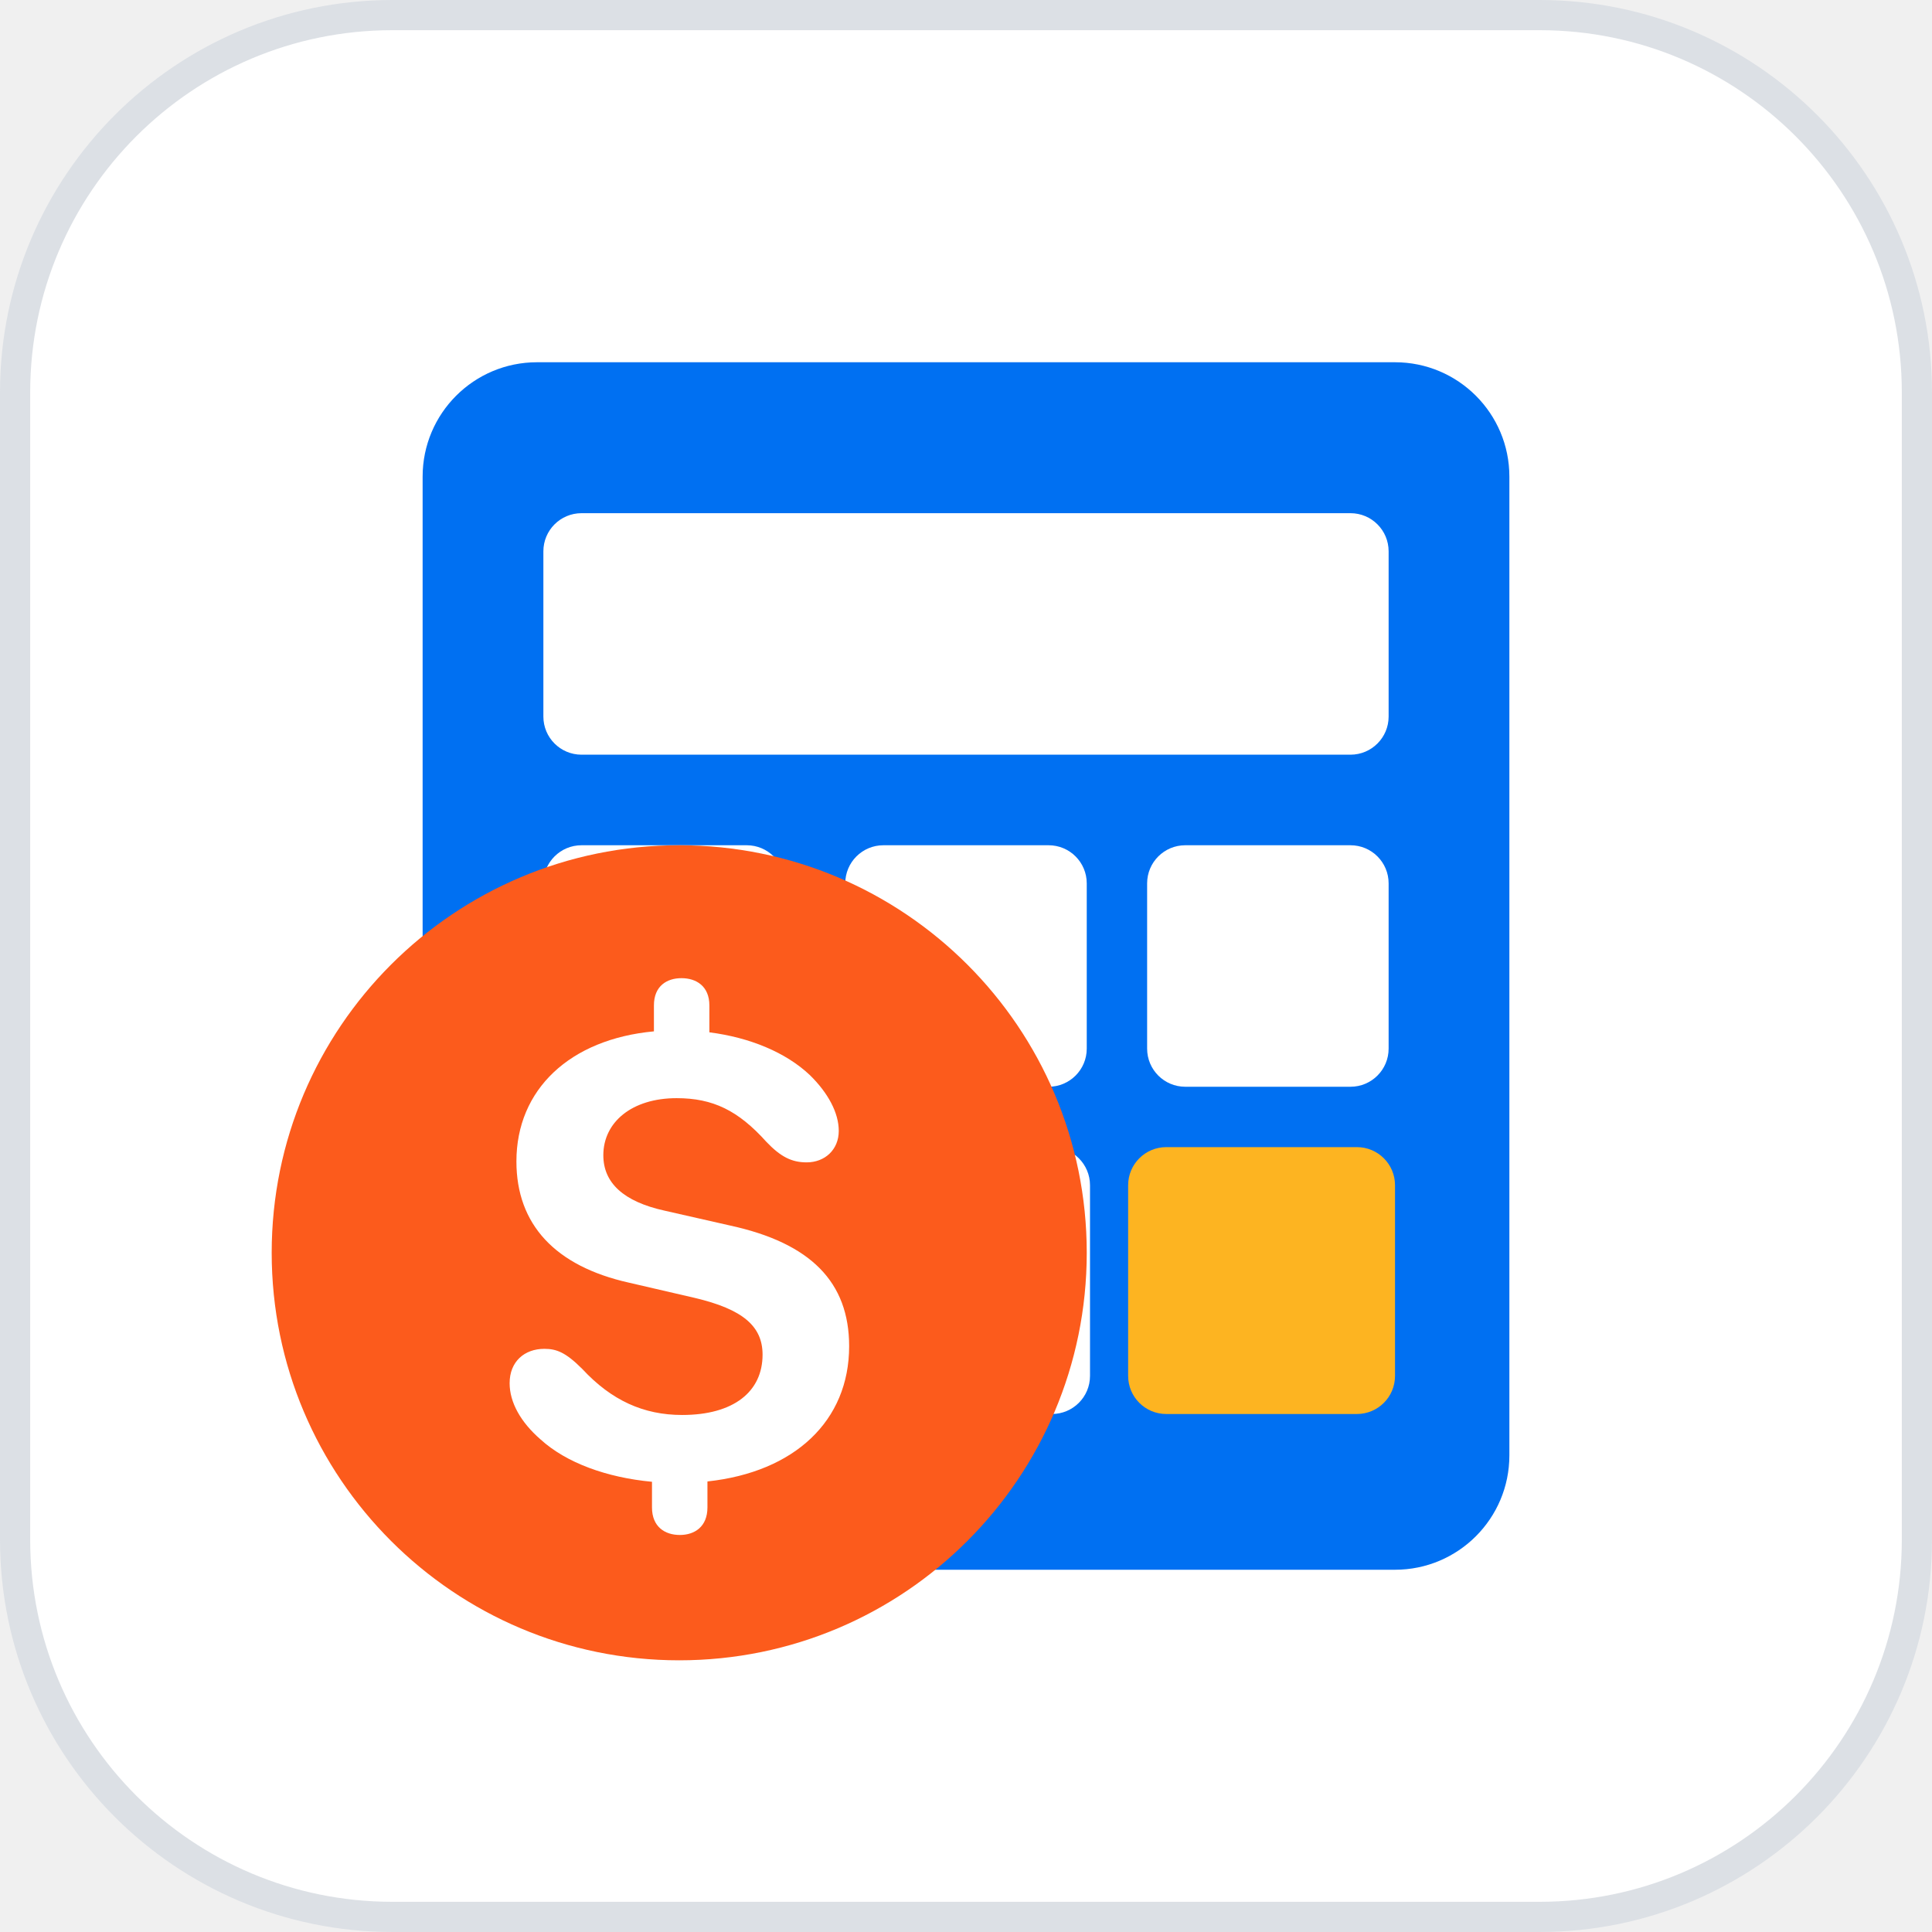
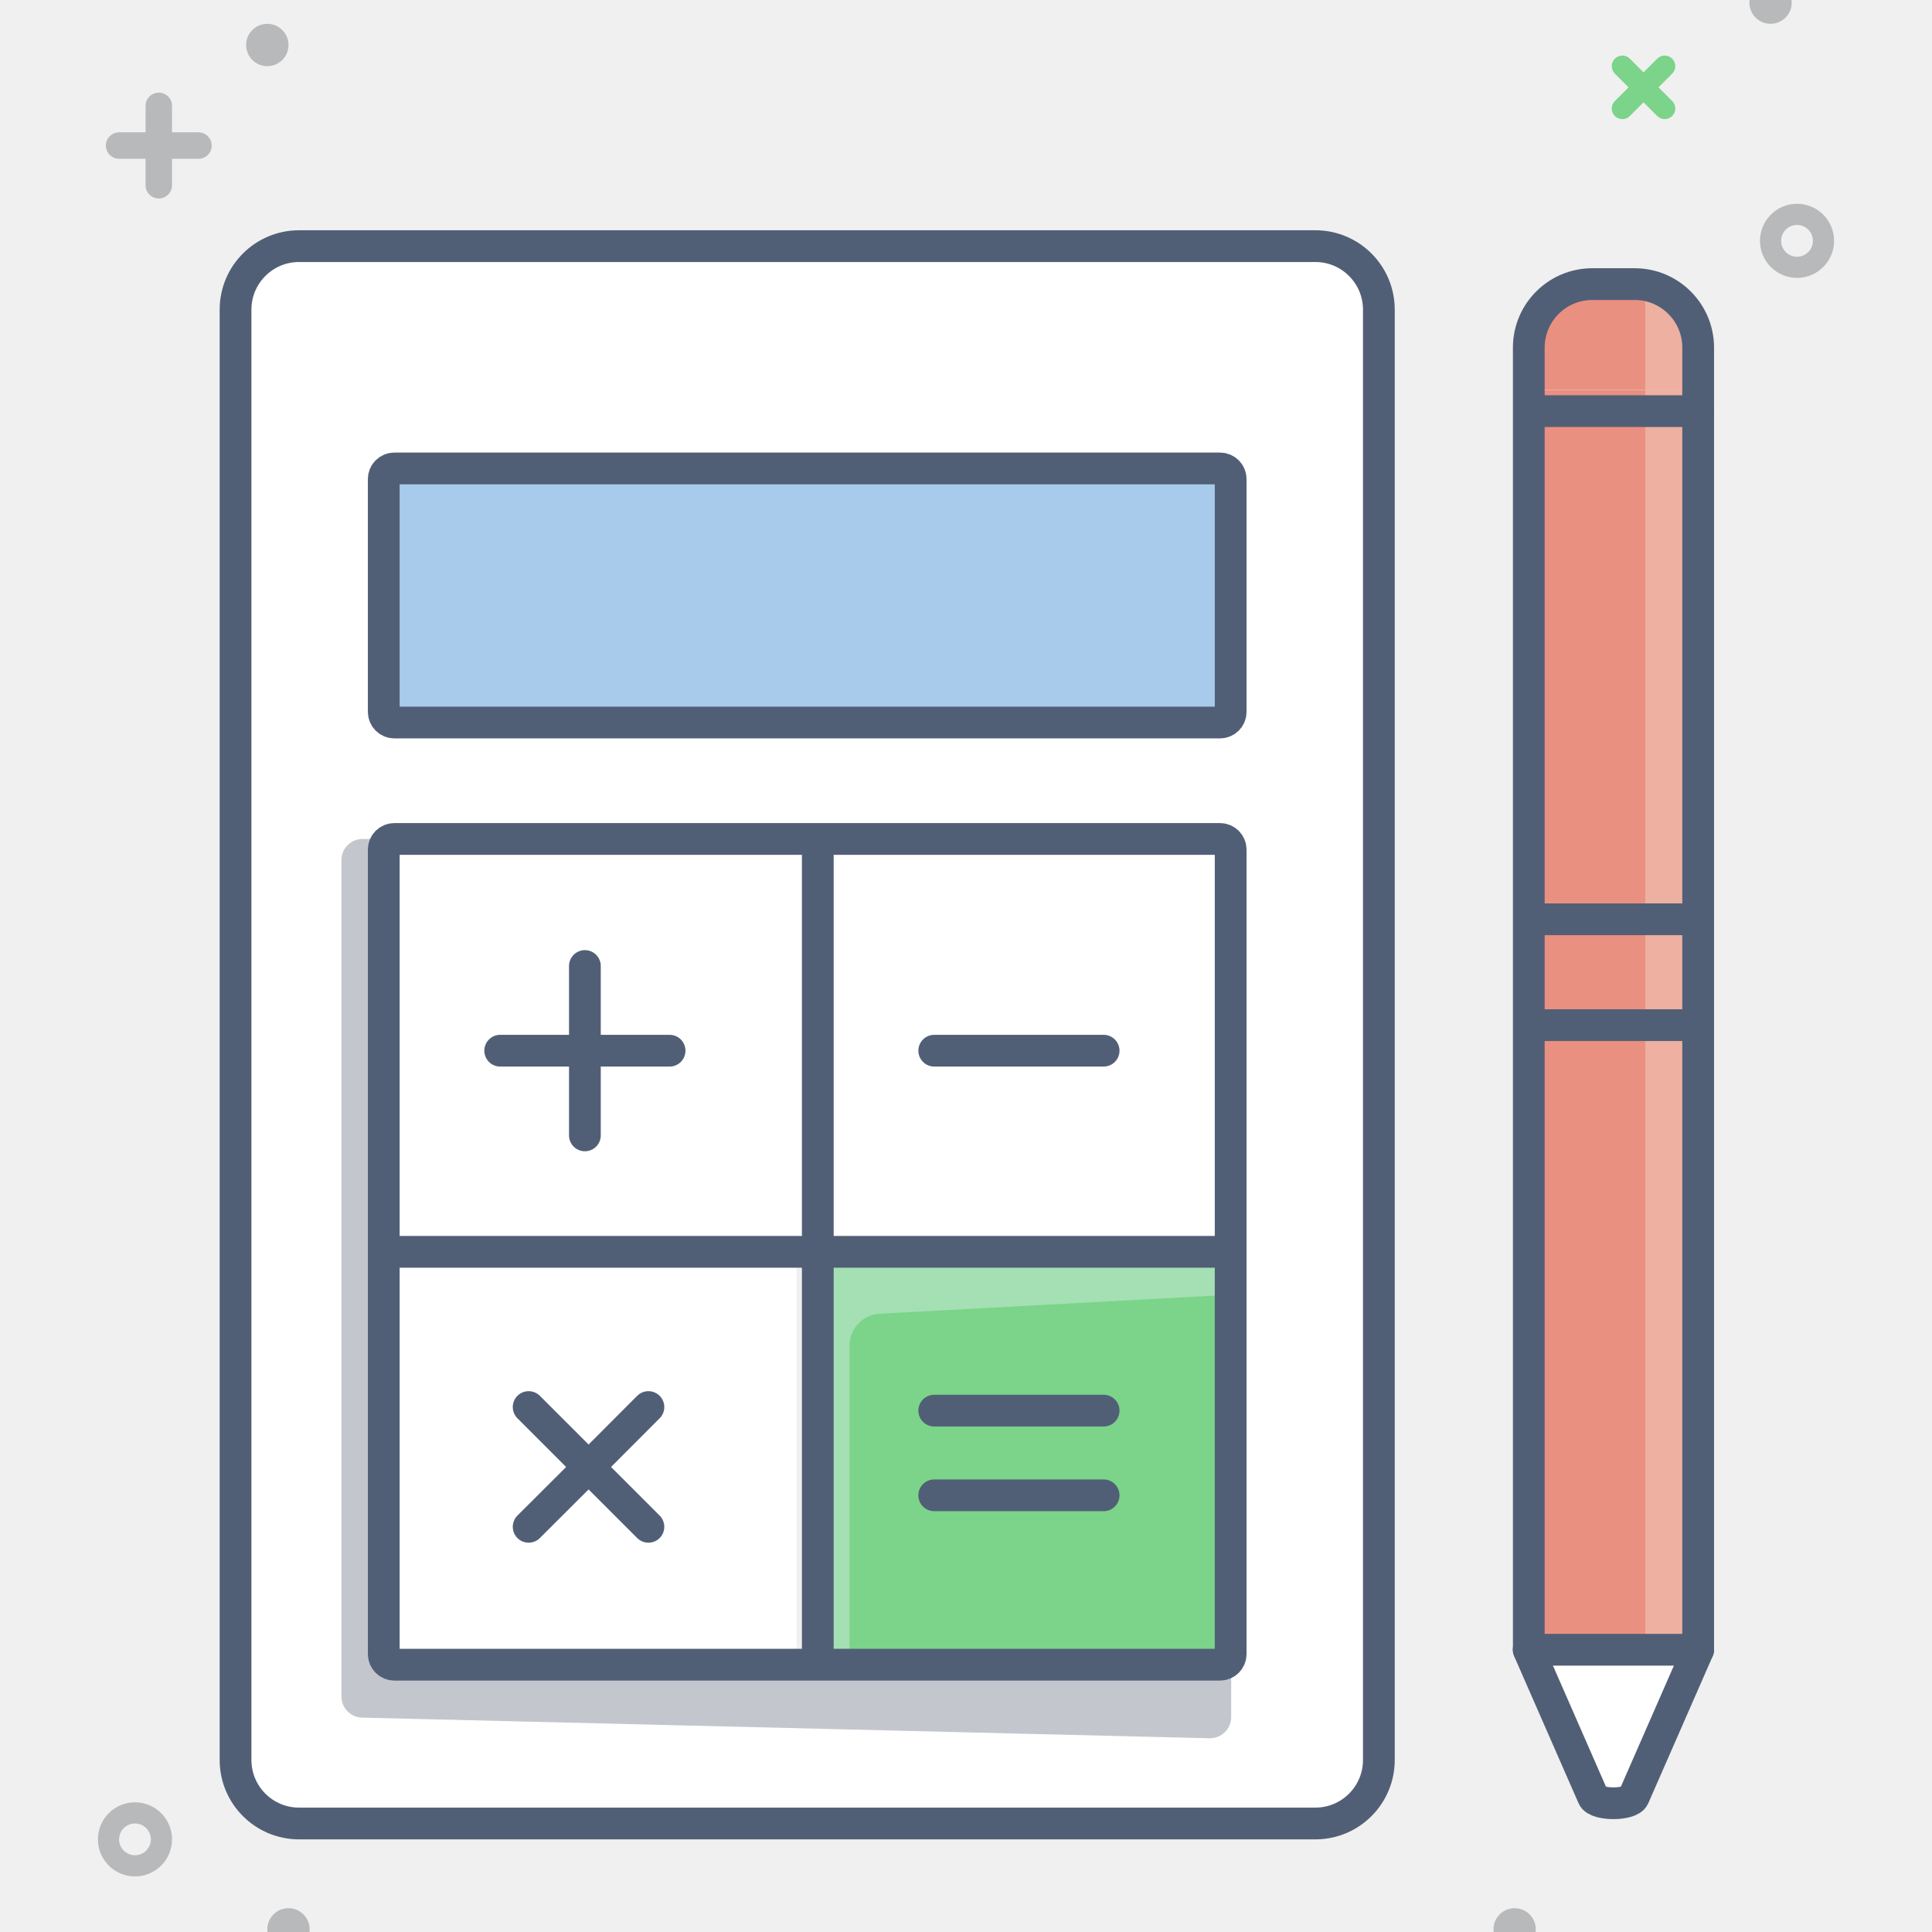
- <svg xmlns="http://www.w3.org/2000/svg" width="64" height="64" viewBox="0 0 64 64" fill="none">
-   <rect x="0.5" y="0.5" width="63" height="63" rx="12.5" fill="white" />
-   <rect x="0.5" y="0.5" width="63" height="63" rx="12.5" stroke="#DCE0E5" />
-   <rect width="48" height="48" transform="translate(8 8)" fill="white" />
-   <path d="M14 15.789C14 13.696 15.696 12 17.789 12H46.211C48.304 12 50 13.696 50 15.789V48.211C50 50.304 48.304 52 46.211 52H17.789C15.696 52 14 50.304 14 48.211V15.789Z" fill="#0070F2" />
-   <rect x="38" y="28" width="8" height="8" rx="1.263" fill="white" />
-   <rect x="37.371" y="38" width="8.841" height="8.841" rx="1.263" fill="#FDB421" />
-   <rect x="28" y="28" width="8" height="8" rx="1.263" fill="white" />
-   <rect x="27.267" y="38" width="8.841" height="8.841" rx="1.263" fill="white" />
-   <rect x="18" y="28" width="8" height="8" rx="1.263" fill="white" />
-   <rect x="17.164" y="38.108" width="8.841" height="8.841" rx="1.263" fill="white" />
-   <rect x="18" y="17" width="28" height="8" rx="1.263" fill="white" />
-   <path d="M22.5 55C29.956 55 36 48.956 36 41.5C36 34.044 29.956 28 22.5 28C15.044 28 9 34.044 9 41.5C9 48.956 15.044 55 22.5 55Z" fill="#FC5B1C" />
-   <path d="M22.521 50.848C22.027 50.848 21.598 50.579 21.598 49.935V49.086C20.105 48.946 18.762 48.463 17.902 47.679C17.247 47.109 16.882 46.454 16.882 45.82C16.882 45.101 17.376 44.682 18.031 44.682C18.439 44.682 18.74 44.8 19.288 45.348C20.255 46.39 21.318 46.873 22.597 46.873C24.305 46.873 25.261 46.1 25.261 44.875C25.261 43.93 24.605 43.371 23.016 42.995L20.835 42.49C18.386 41.942 17.107 40.557 17.107 38.473C17.107 36.088 18.88 34.423 21.662 34.165V33.306C21.662 32.661 22.092 32.403 22.575 32.403C23.069 32.403 23.499 32.672 23.499 33.306V34.197C24.842 34.369 26.034 34.863 26.829 35.615C27.431 36.206 27.785 36.861 27.785 37.463C27.785 38.086 27.323 38.505 26.722 38.505C26.227 38.505 25.862 38.322 25.39 37.828C24.455 36.786 23.617 36.378 22.414 36.378C20.932 36.378 19.986 37.173 19.986 38.269C19.986 39.182 20.652 39.805 22.017 40.105L24.197 40.6C26.851 41.18 28.129 42.469 28.129 44.596C28.129 47.066 26.324 48.764 23.435 49.075V49.935C23.435 50.579 23.005 50.848 22.521 50.848Z" fill="white" />
+ <svg xmlns="http://www.w3.org/2000/svg" width="800px" height="800px" viewBox="0 0 146 146">
+   <rect x="0.5" y="0.5" width="145" height="145" fill="none" />
+   <path d="M93.8,94.6V125a0.8,0.8,0,0,1-.8.8H61V94.6H93.8Z" fill="#7bd489" />
+   <path d="M60.2,94.6v31.2H29.8A0.8,0.8,0,0,1,29,125V94.6H60.2Z" fill="#ffffff" />
+   <path d="M93,64.2V94.6H60.2V63.4h32A0.8,0.8,0,0,1,93,64.2Z" fill="#ffffff" />
+   <path d="M60.2,63.4V94.6H29V64.2a0.8,0.8,0,0,1,.8-0.8H60.2Z" fill="#ffffff" />
+   <rect x="29" y="35.4" width="64" height="19.2" rx="0.8" ry="0.8" fill="#a8cbeb" />
+   <path d="M104.2,23.4V133a4.8,4.8,0,0,1-4.8,4.8H22.6a4.8,4.8,0,0,1-4.8-4.8V23.4a4.8,4.8,0,0,1,4.8-4.8H99.4A4.8,4.8,0,0,1,104.2,23.4ZM93,125V64.2a0.8,0.8,0,0,0-.8-0.8H29.8a0.8,0.8,0,0,0-.8.8V125a0.8,0.8,0,0,0,.8.8H92.2A0.8,0.8,0,0,0,93,125Zm0-70.4V37a0.8,0.8,0,0,0-.8-0.8H29.8a0.8,0.8,0,0,0-.8.8V54.6a0.8,0.8,0,0,0,.8.8H92.2A0.8,0.8,0,0,0,93,54.6Z" fill="#ffffff" />
+   <rect x="17.8" y="18.6" width="86.4" height="119.2" rx="4.8" ry="4.8" fill="none" stroke="#515f76" stroke-miterlimit="10" stroke-width="2.4" />
+   <polyline points="37.8 79.4 44.2 79.4 50.6 79.4" fill="none" stroke="#515f76" stroke-linecap="round" stroke-miterlimit="10" stroke-width="2.4" />
+   <polyline points="44.2 85.8 44.2 79.4 44.2 73" fill="none" stroke="#515f76" stroke-linecap="round" stroke-miterlimit="10" stroke-width="2.4" />
+   <line x1="70.6" y1="79.4" x2="83.4" y2="79.4" fill="none" stroke="#515f76" stroke-linecap="round" stroke-miterlimit="10" stroke-width="2.4" />
+   <line x1="70.6" y1="106.6" x2="83.4" y2="106.6" fill="none" stroke="#515f76" stroke-linecap="round" stroke-miterlimit="10" stroke-width="2.4" />
+   <line x1="70.6" y1="113" x2="83.4" y2="113" fill="none" stroke="#515f76" stroke-linecap="round" stroke-miterlimit="10" stroke-width="2.4" />
+   <polyline points="39.95 115.38 44.48 110.86 49 106.33" fill="none" stroke="#515f76" stroke-linecap="round" stroke-miterlimit="10" stroke-width="2.4" />
+   <polyline points="49 115.38 44.48 110.86 39.95 106.33" fill="none" stroke="#515f76" stroke-linecap="round" stroke-miterlimit="10" stroke-width="2.4" />
+   <line x1="122.6" y1="5" x2="125.8" y2="8.2" fill="none" stroke="#7bd489" stroke-linecap="round" stroke-miterlimit="10" stroke-width="1.6" />
+   <line x1="125.8" y1="5" x2="122.6" y2="8.2" fill="none" stroke="#7bd489" stroke-linecap="round" stroke-miterlimit="10" stroke-width="1.6" />
+   <circle cx="135.8" cy="18.2" r="2" fill="none" stroke="#b8b9ba" stroke-linecap="round" stroke-miterlimit="10" stroke-width="1.6" />
+   <circle cx="116.47" cy="26.48" r="1.6" fill="#b8b9ba" />
+   <circle cx="21.8" cy="145.8" r="1.6" fill="#b8b9ba" />
+   <line x1="12" y1="8" x2="12" y2="14" fill="none" stroke="#b8b9ba" stroke-linecap="round" stroke-miterlimit="10" stroke-width="2" />
+   <line x1="15" y1="11" x2="9" y2="11" fill="none" stroke="#b8b9ba" stroke-linecap="round" stroke-miterlimit="10" stroke-width="2" />
+   <circle cx="20.2" cy="3.4" r="1.6" fill="#b8b9ba" />
+   <circle cx="10.2" cy="139" r="2" fill="none" stroke="#b8b9ba" stroke-linecap="round" stroke-miterlimit="10" stroke-width="1.6" />
+   <rect x="29" y="35.4" width="64" height="19.2" rx="0.8" ry="0.8" fill="none" stroke="#515f76" stroke-miterlimit="10" stroke-width="2.4" />
+   <path d="M66.47,99.28L93.8,97.8V94.6H61v31.2h3.2V101.67A2.4,2.4,0,0,1,66.47,99.28Z" fill="#a4e0b3" />
+   <polyline points="61.8 63.4 61.8 94.6 61.8 125.8" fill="none" stroke="#515f76" stroke-miterlimit="10" stroke-width="2.4" />
+   <path d="M29,126.6a0.8,0.8,0,0,1-.8-0.8V63.4H27.4A1.6,1.6,0,0,0,25.8,65v63.2a1.6,1.6,0,0,0,1.6,1.6l64,1.56a1.6,1.6,0,0,0,1.64-1.6V126.6H29Z" fill="#c3c7cd" />
+   <path d="M93,94.6V125a0.8,0.8,0,0,1-.8.8H29.8A0.8,0.8,0,0,1,29,125V64.2a0.8,0.8,0,0,1,.8-0.8H92.2a0.8,0.8,0,0,1,.8.8V94.6Z" fill="none" stroke="#515f76" stroke-miterlimit="10" stroke-width="2.4" />
+   <polyline points="93 94.6 60.2 94.6 29 94.6" fill="none" stroke="#515f76" stroke-miterlimit="10" stroke-width="2.4" />
+   <polygon points="128.33 124.67 123.53 135.88 120.33 135.88 115.53 124.67 128.33 124.67" fill="#ffffff" />
+   <rect x="115.53" y="70.27" width="12.8" height="7.2" fill="#ea9080" />
+   <polygon points="115.53 111.08 115.53 101.47 115.53 93.47 115.53 82.28 115.53 77.47 128.33 77.47 128.33 82.28 128.33 93.47 128.33 111.08 128.33 124.67 115.53 124.67 115.53 111.08" fill="#ea9080" />
+   <path d="M128.33,124.67l-4.87,11.12c-0.28.64-2.79,0.64-3.07,0l-4.87-11.12" fill="none" stroke="#515f76" stroke-linecap="round" stroke-miterlimit="10" stroke-width="2.4" />
+   <path d="M128.33,24.67v4.8h-12.8v-4.8a3.2,3.2,0,0,1,3.2-3.2h6.4A3.2,3.2,0,0,1,128.33,24.67Z" fill="#ea9080" />
+   <polygon points="128.33 56.67 128.33 70.28 115.53 70.28 115.53 56.67 115.53 29.48 127.53 29.48 128.33 29.48 128.33 56.67" fill="#ea9080" />
+   <path d="M124.33,22.27h0v103.2h3.2v-100A3.2,3.2,0,0,0,124.33,22.27Z" fill="#eeb8a9" opacity="0.8" />
+   <line x1="128.33" y1="31.07" x2="116.33" y2="31.07" fill="none" stroke="#515f76" stroke-linecap="round" stroke-miterlimit="10" stroke-width="2.4" />
+   <line x1="128.33" y1="77.47" x2="115.53" y2="77.47" fill="none" stroke="#515f76" stroke-miterlimit="10" stroke-width="2.4" />
+   <line x1="115.53" y1="69.47" x2="128.33" y2="69.47" fill="none" stroke="#515f76" stroke-miterlimit="10" stroke-width="2.4" />
+   <path d="M128.33,124.67h-12.8V26.27a4.8,4.8,0,0,1,4.8-4.8h3.2a4.8,4.8,0,0,1,4.8,4.8v98.4Z" fill="none" stroke="#515f76" stroke-linecap="round" stroke-linejoin="round" stroke-width="2.4" />
+   <circle cx="133.8" cy="0.2" r="1.6" fill="#b8b9ba" />
+   <circle cx="114.46" cy="145.8" r="1.6" fill="#b8b9ba" />
</svg>
